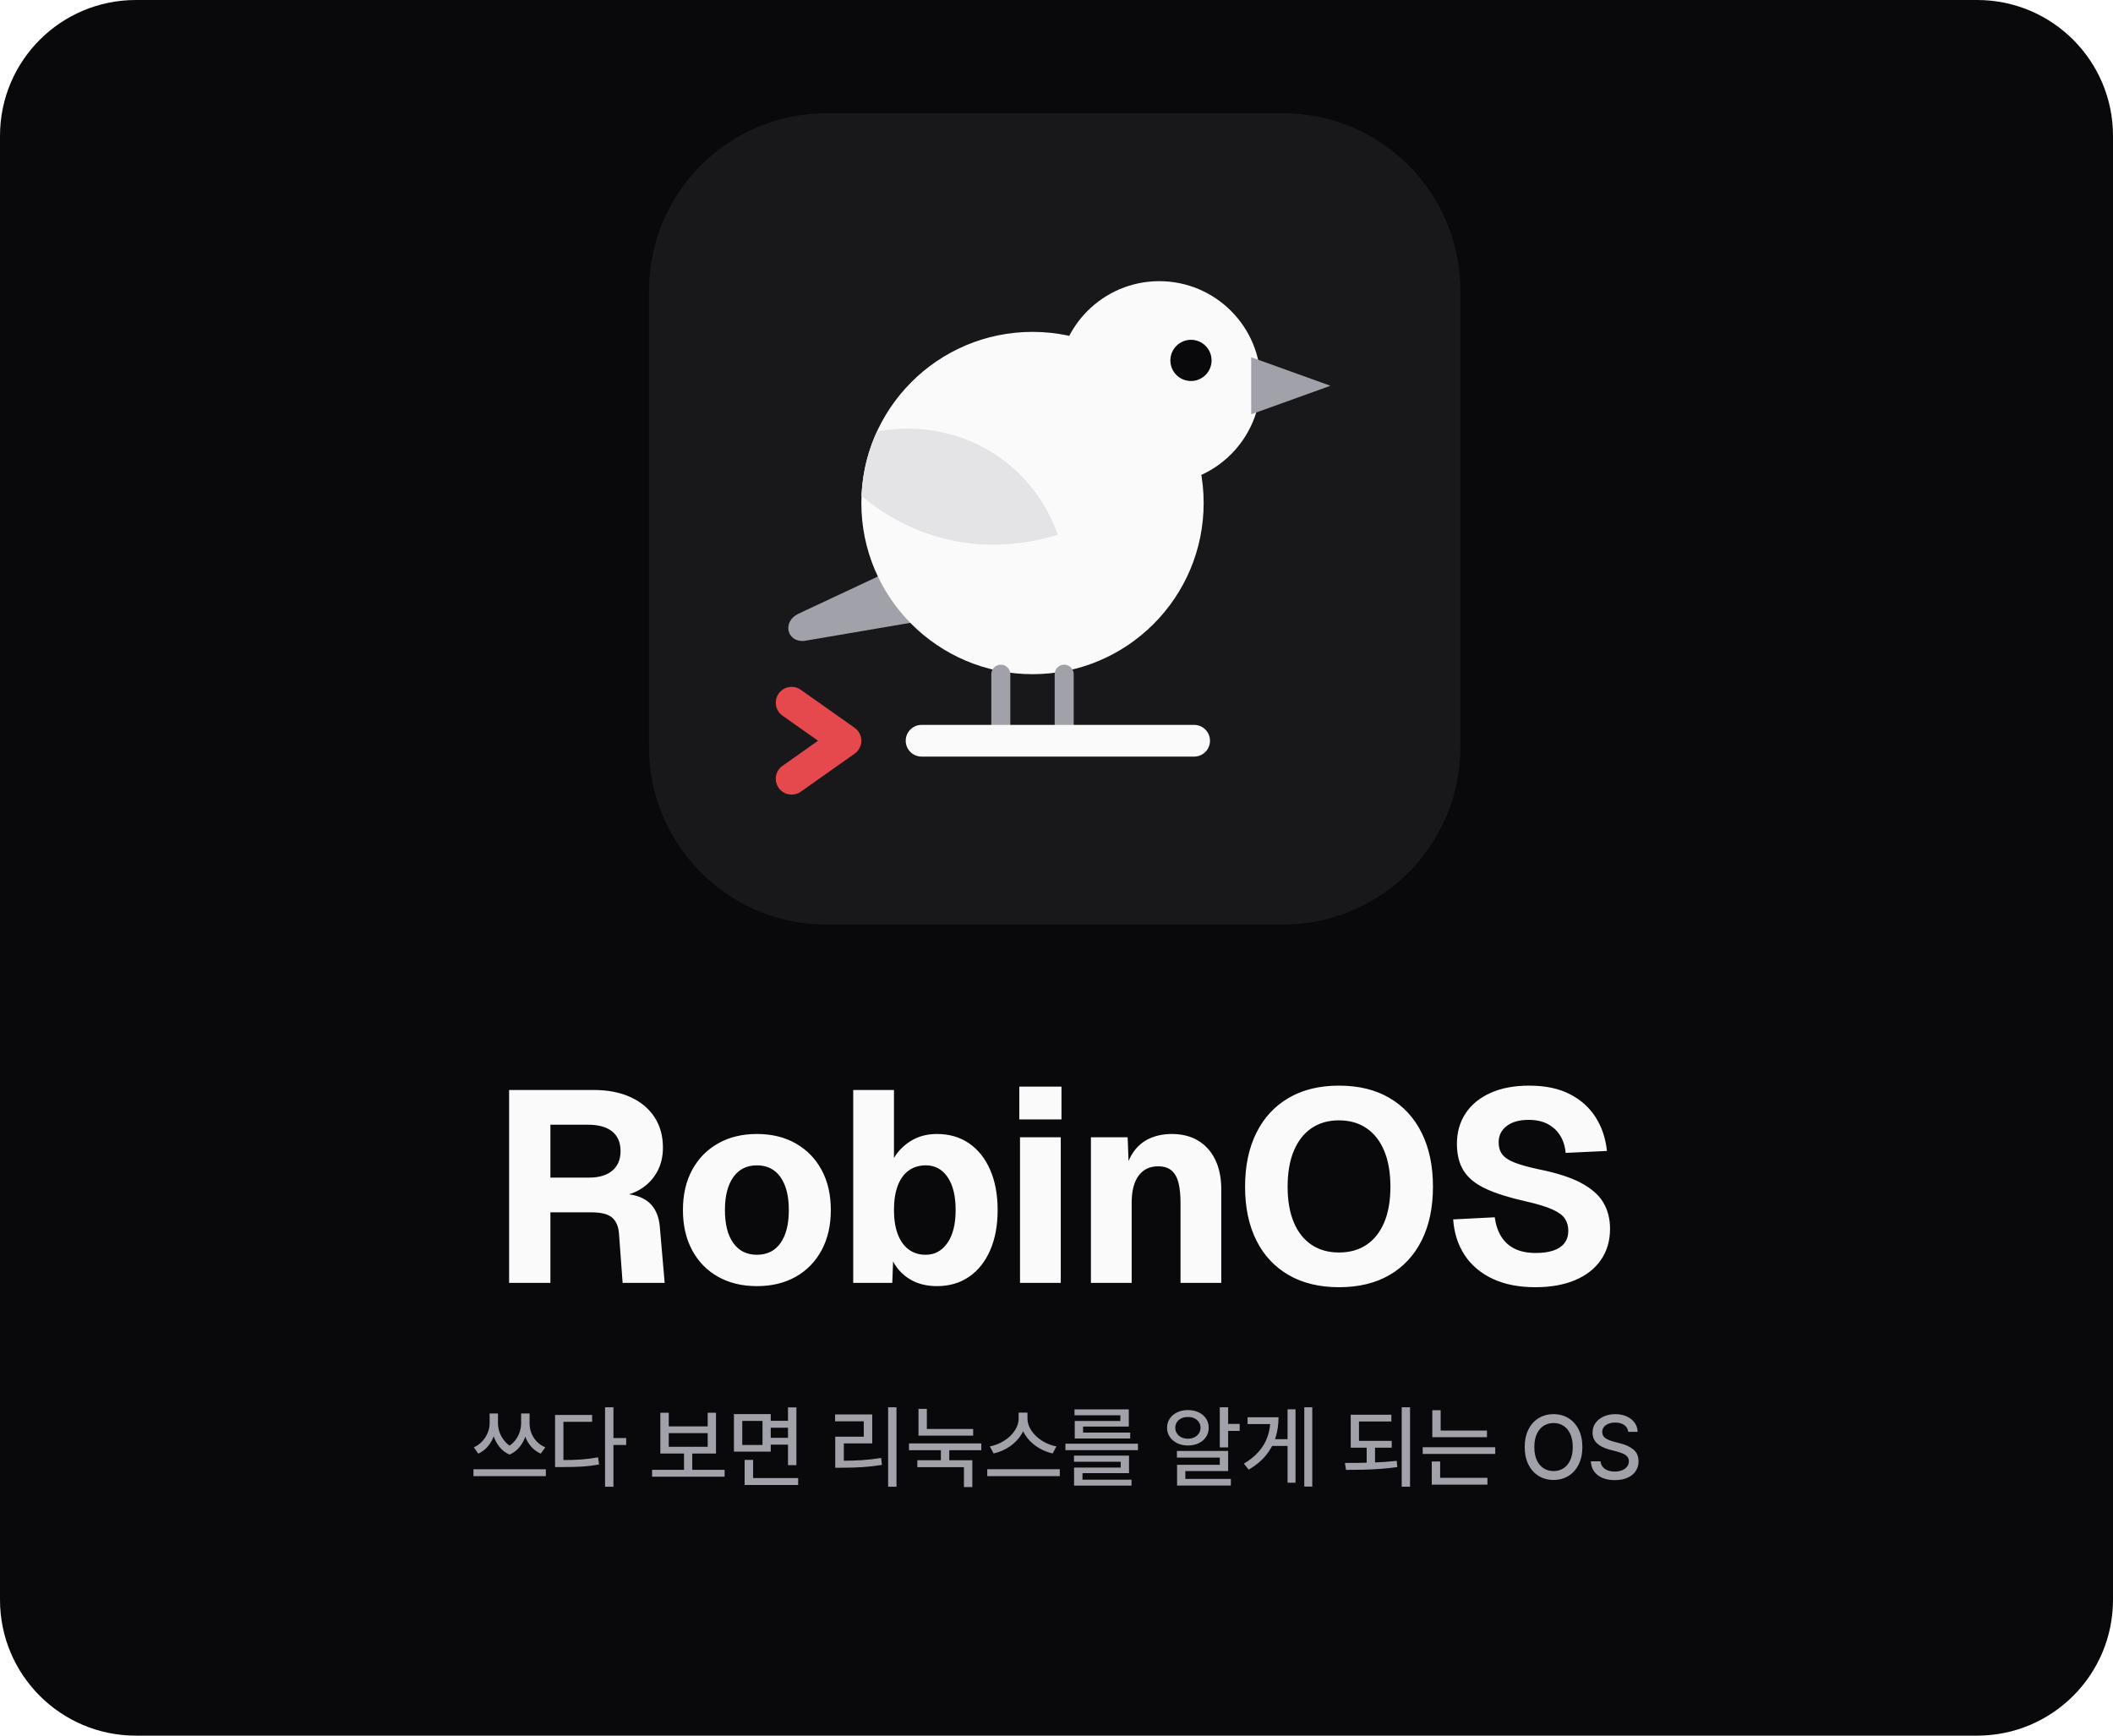
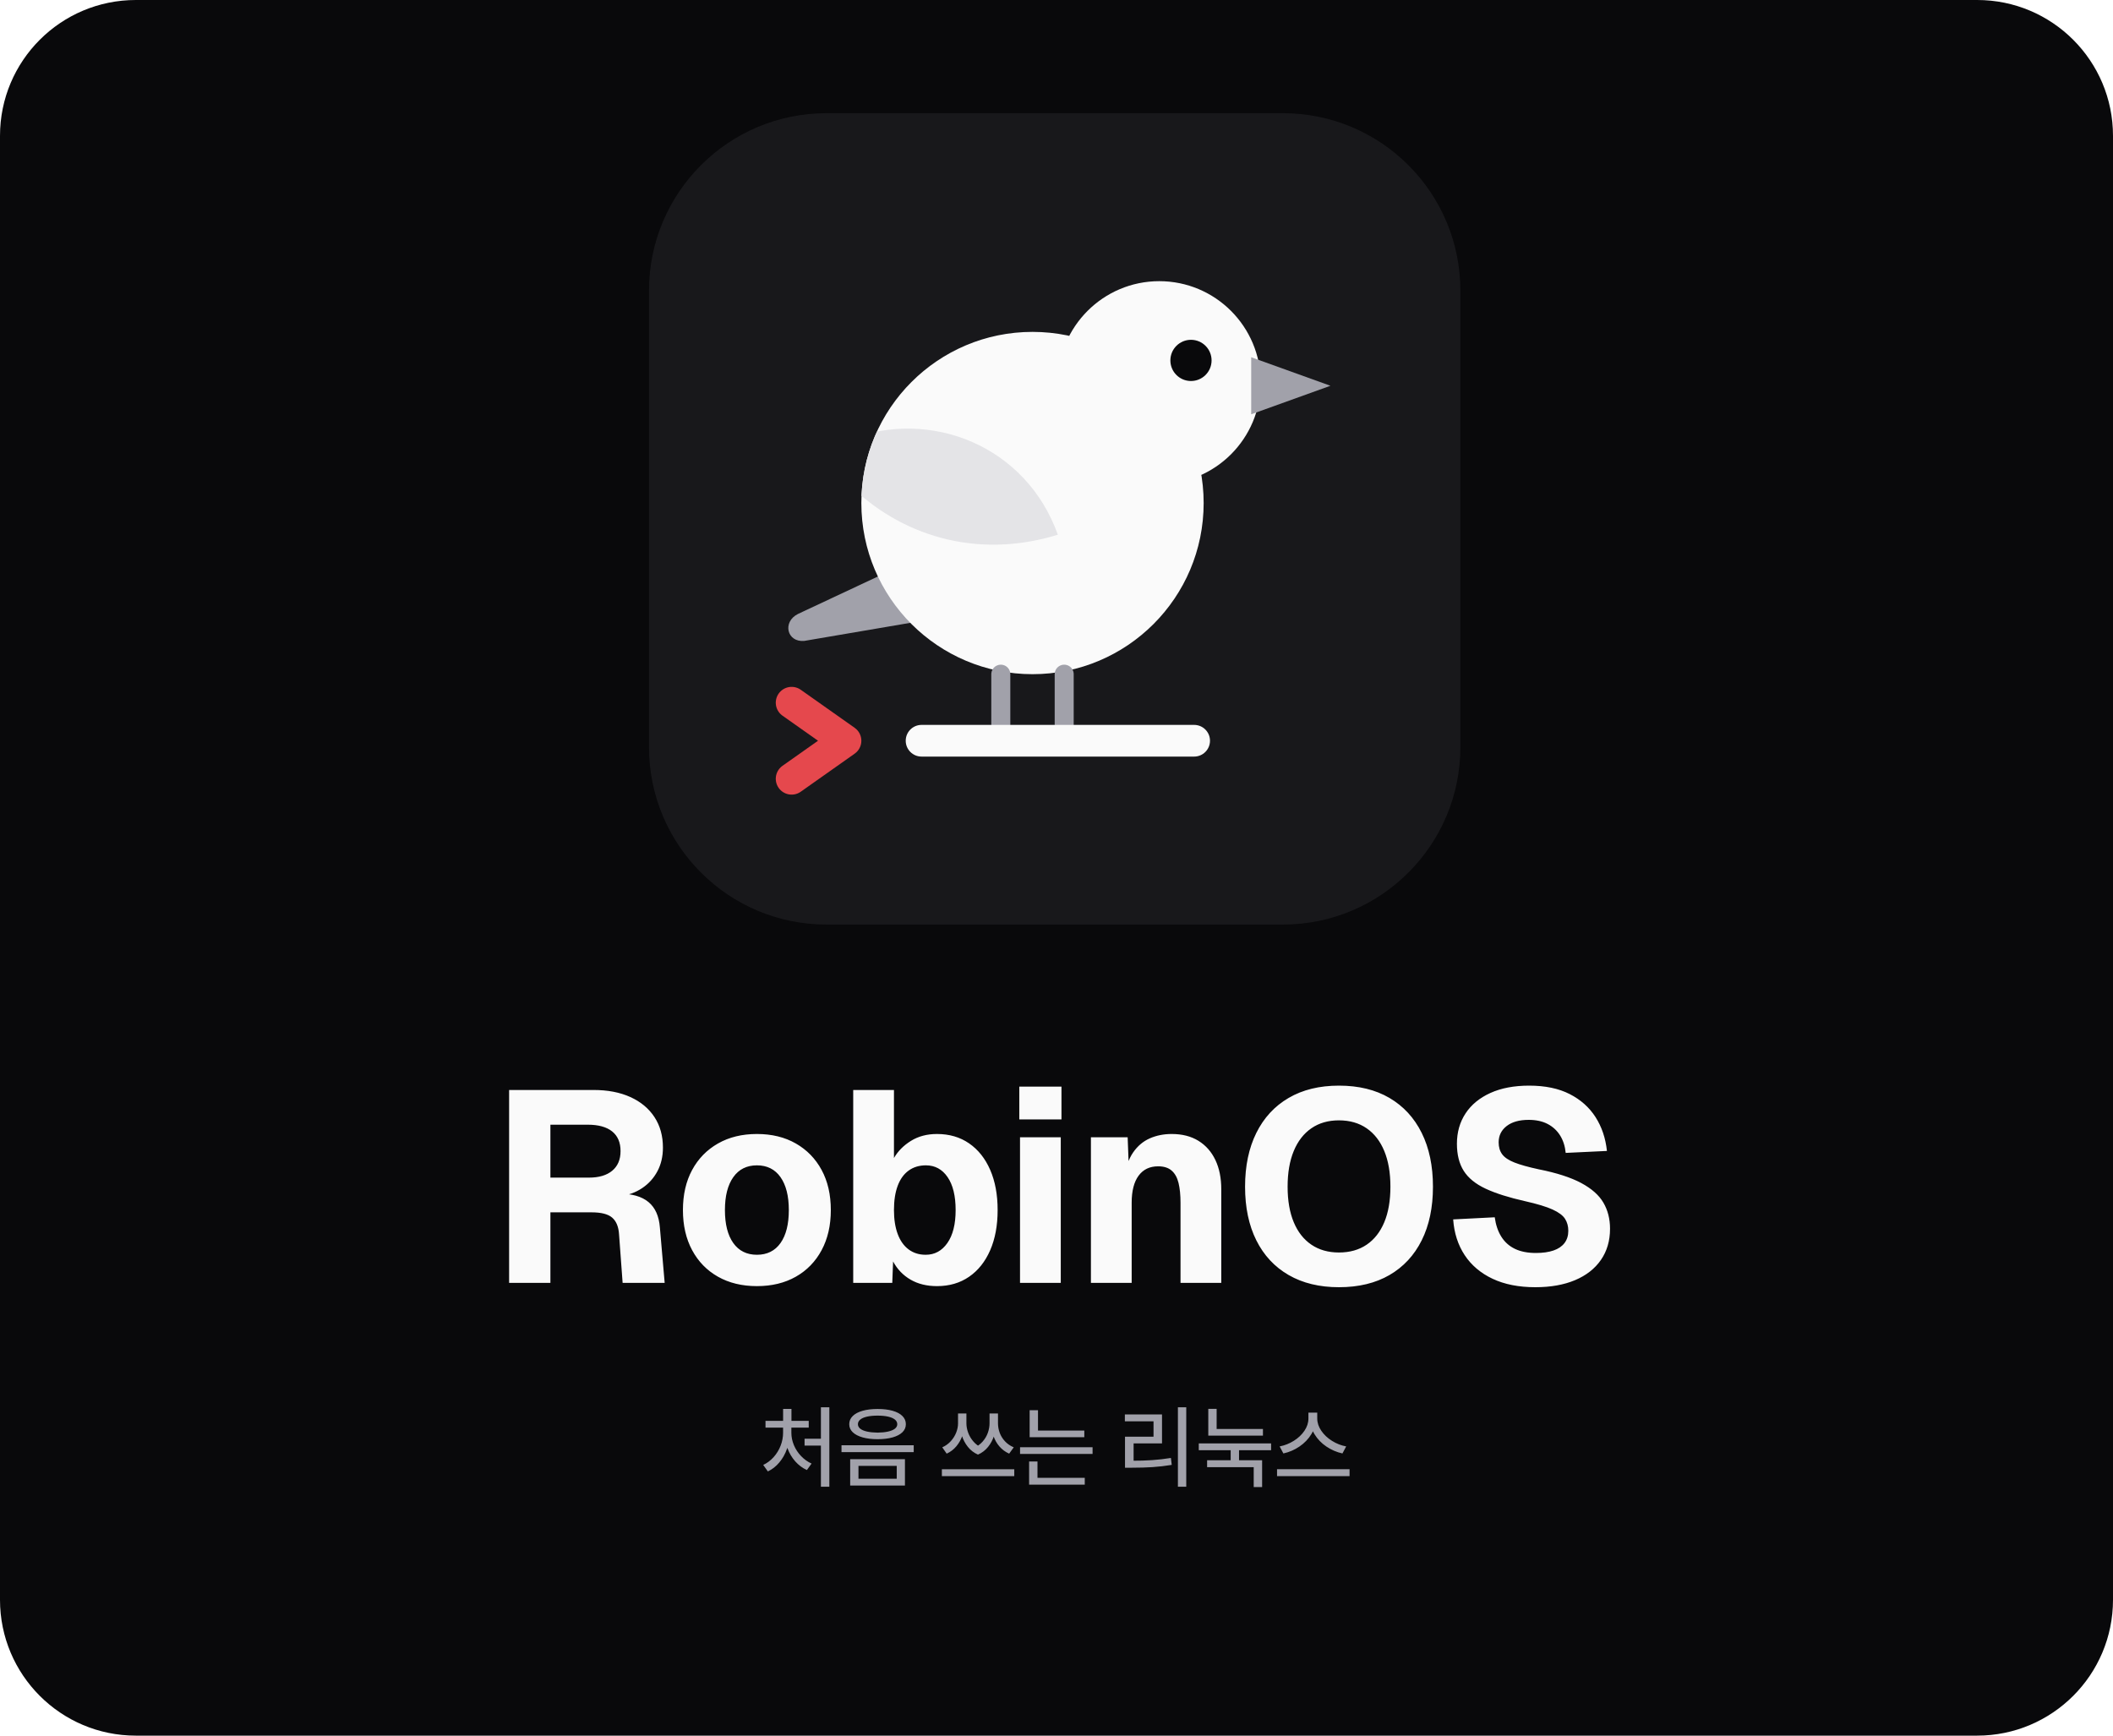
<svg xmlns="http://www.w3.org/2000/svg" viewBox="0 0 560 460" role="img" aria-labelledby="title desc">
  <rect width="560" height="460" rx="36" fill="#09090B" />
  <g transform="translate(172.0 30) scale(0.84)">
    <rect width="256" height="256" rx="56" fill="#18181B" />
    <g transform="translate(-3 -7)">
      <defs>
        <clipPath id="robinos-logo-bird">
          <circle cx="124" cy="130" r="54" />
          <circle cx="164" cy="92" r="32" />
        </clipPath>
      </defs>
      <path d="M82 150 L50 165 C45 167.5 46.5 174 52 173.5 L96 166 Z" fill="#A1A1AA" />
      <g clip-path="url(#robinos-logo-bird)">
        <rect width="256" height="256" fill="#FAFAFA" />
        <path d="M66 110 C 92 100, 122 112, 132 140 C 106 148, 82 140, 66 124 Z" fill="#E4E4E7" />
      </g>
      <path d="M193 84 L218 93 L193 102 Z" fill="#A1A1AA" />
      <circle cx="174" cy="85" r="6.5" fill="#09090B" />
      <path d="M114 184 V203 M134 184 V203" stroke="#A1A1AA" stroke-width="6" stroke-linecap="round" />
      <path d="M48 193 L65 205 L48 217" fill="none" stroke="#E5484D" stroke-width="10" stroke-linecap="round" stroke-linejoin="round" />
      <rect x="84" y="200" width="96" height="10" rx="5" fill="#FAFAFA" />
    </g>
  </g>
  <g transform="translate(129.6 340)">
    <path d="M5.328 0.0V-51.12H27.72Q33.336 -51.12 37.462 -49.248Q41.587 -47.376 43.841 -43.949Q46.094 -40.522 46.094 -35.856Q46.094 -32.314 44.625 -29.57Q43.157 -26.827 40.593 -25.114Q38.03 -23.4 34.733 -22.954L34.473 -23.645Q39.585 -23.645 42.264 -21.42Q44.942 -19.195 45.288 -14.659L46.555 0.0H35.41L34.459 -12.931Q34.258 -15.883 32.645 -17.287Q31.032 -18.691 27.173 -18.691H16.272V0.0ZM16.272 -27.893H26.482Q30.47 -27.893 32.666 -29.729Q34.862 -31.565 34.862 -34.92Q34.862 -38.347 32.638 -40.133Q30.413 -41.919 26.165 -41.919H16.272ZM71.006 0.864Q65.102 0.864 60.689 -1.627Q56.275 -4.118 53.834 -8.662Q51.394 -13.205 51.394 -19.296Q51.394 -25.416 53.834 -29.923Q56.275 -34.43 60.689 -36.943Q65.102 -39.456 71.006 -39.456Q76.91 -39.456 81.309 -36.943Q85.709 -34.43 88.149 -29.923Q90.59 -25.416 90.59 -19.296Q90.59 -13.205 88.149 -8.662Q85.709 -4.118 81.309 -1.627Q76.91 0.864 71.006 0.864ZM71.006 -7.445Q75.053 -7.445 77.256 -10.555Q79.459 -13.666 79.459 -19.296Q79.459 -24.883 77.256 -28.015Q75.053 -31.147 71.006 -31.147Q66.96 -31.147 64.742 -28.015Q62.525 -24.883 62.525 -19.296Q62.525 -13.666 64.742 -10.555Q66.96 -7.445 71.006 -7.445ZM118.728 0.864Q114.681 0.864 111.715 -0.857Q108.749 -2.578 107.093 -5.674L106.877 0.0H96.523V-51.12H107.323V-33.091Q108.893 -35.813 111.83 -37.634Q114.768 -39.456 118.728 -39.456Q123.638 -39.456 127.245 -36.965Q130.853 -34.474 132.825 -29.945Q134.798 -25.416 134.798 -19.296Q134.798 -13.176 132.825 -8.647Q130.853 -4.118 127.245 -1.627Q123.638 0.864 118.728 0.864ZM115.733 -7.445Q119.304 -7.445 121.486 -10.57Q123.667 -13.694 123.667 -19.296Q123.667 -24.926 121.529 -28.037Q119.39 -31.147 115.79 -31.147Q113.126 -31.147 111.211 -29.758Q109.296 -28.368 108.309 -25.718Q107.323 -23.069 107.323 -19.296Q107.323 -15.624 108.309 -12.96Q109.296 -10.296 111.197 -8.87Q113.098 -7.445 115.733 -7.445ZM140.731 0.0V-38.592H151.531V0.0ZM140.544 -43.315V-52.013H151.718V-43.315ZM159.523 0.0V-38.592H169.257L169.689 -27.274L168.365 -27.619Q168.912 -31.954 170.69 -34.538Q172.469 -37.123 175.111 -38.29Q177.753 -39.456 180.921 -39.456Q185.097 -39.456 188.028 -37.642Q190.958 -35.827 192.513 -32.551Q194.069 -29.275 194.069 -24.811V0.0H183.269V-21.226Q183.269 -24.322 182.743 -26.474Q182.218 -28.627 180.914 -29.758Q179.611 -30.888 177.336 -30.888Q173.981 -30.888 172.152 -28.397Q170.323 -25.906 170.323 -21.226V0.0ZM225.26 1.152Q217.512 1.152 211.925 -2.074Q206.338 -5.299 203.357 -11.275Q200.376 -17.251 200.376 -25.488Q200.376 -33.725 203.357 -39.737Q206.338 -45.749 211.914 -49.01Q217.491 -52.272 225.259 -52.272Q233.085 -52.272 238.647 -49.01Q244.209 -45.749 247.19 -39.737Q250.171 -33.725 250.171 -25.488Q250.171 -17.251 247.19 -11.275Q244.209 -5.299 238.648 -2.074Q233.086 1.152 225.26 1.152ZM225.25 -8.049Q229.55 -8.049 232.598 -10.115Q235.645 -12.181 237.271 -16.07Q238.896 -19.958 238.896 -25.488Q238.896 -31.018 237.269 -34.944Q235.642 -38.87 232.591 -40.97Q229.54 -43.071 225.239 -43.071Q220.997 -43.071 217.949 -40.97Q214.902 -38.87 213.276 -34.944Q211.651 -31.018 211.651 -25.488Q211.651 -19.958 213.278 -16.07Q214.905 -12.181 217.956 -10.115Q221.008 -8.049 225.25 -8.049ZM277.315 1.152Q270.72 1.152 265.982 -1.08Q261.245 -3.312 258.581 -7.344Q255.917 -11.376 255.528 -16.819L266.544 -17.381Q266.961 -14.342 268.301 -12.218Q269.64 -10.094 271.908 -9.007Q274.176 -7.92 277.459 -7.92Q280.195 -7.92 282.11 -8.575Q284.026 -9.23 285.034 -10.555Q286.042 -11.88 286.042 -13.824Q286.042 -15.595 285.185 -16.956Q284.328 -18.317 281.887 -19.433Q279.446 -20.549 274.666 -21.629Q268.114 -23.098 264.125 -24.962Q260.136 -26.827 258.329 -29.678Q256.522 -32.53 256.522 -36.864Q256.522 -41.443 258.811 -44.914Q261.101 -48.384 265.392 -50.328Q269.683 -52.272 275.674 -52.272Q282.024 -52.272 286.401 -50.04Q290.779 -47.808 293.263 -43.92Q295.747 -40.032 296.28 -34.963L285.35 -34.445Q285.091 -37.109 283.867 -39.067Q282.643 -41.026 280.562 -42.113Q278.482 -43.2 275.53 -43.2Q271.814 -43.2 269.697 -41.558Q267.581 -39.917 267.581 -37.238Q267.581 -35.338 268.524 -34.07Q269.467 -32.803 271.764 -31.896Q274.061 -30.989 278.208 -30.096Q285.307 -28.685 289.454 -26.467Q293.601 -24.25 295.351 -21.24Q297.101 -18.23 297.101 -14.342Q297.101 -9.576 294.689 -6.084Q292.277 -2.592 287.834 -0.72Q283.392 1.152 277.315 1.152Z" fill="#FAFAFA" />
  </g>
-   <g transform="translate(124.7 392)">
-     <path d="M2.052 -6.736 0.882 -8.412Q2.202 -9.003 3.146 -10.046Q4.089 -11.09 4.576 -12.328Q5.063 -13.565 5.063 -14.782V-17.378H6.775V-14.782Q6.775 -13.134 6.23 -11.558Q5.686 -9.981 4.626 -8.703Q3.567 -7.425 2.052 -6.736ZM11.339 -8.295 10.345 -6.48Q8.737 -7.187 7.666 -8.536Q6.594 -9.884 6.08 -11.517Q5.567 -13.149 5.567 -14.782V-17.378H7.28V-14.782Q7.28 -13.58 7.731 -12.328Q8.182 -11.077 9.094 -10Q10.006 -8.923 11.339 -8.295ZM10.345 -6.48 9.351 -8.295Q10.68 -8.904 11.603 -9.964Q12.527 -11.024 12.968 -12.287Q13.41 -13.551 13.41 -14.782V-17.378H15.114V-14.782Q15.114 -13.111 14.6 -11.481Q14.087 -9.851 13.017 -8.519Q11.948 -7.187 10.345 -6.48ZM19.826 -8.412 18.609 -6.736Q17.08 -7.425 16.021 -8.656Q14.962 -9.886 14.438 -11.465Q13.914 -13.044 13.914 -14.782V-17.378H15.65V-14.782Q15.65 -13.466 16.114 -12.23Q16.577 -10.995 17.521 -9.989Q18.464 -8.984 19.826 -8.412ZM19.965 -0.773H0.777V-2.597H19.965ZM37.875 2.034H35.657V-19.022H37.875ZM41.256 -9.03H37.373V-10.878H41.256ZM33.801 -5.759 34.066 -3.861Q31.769 -3.448 29.527 -3.311Q27.285 -3.175 24.101 -3.18H22.407V-5.032H24.101Q27.084 -5.027 29.308 -5.187Q31.532 -5.346 33.801 -5.759ZM32.227 -15.176H24.62V-4.156H22.407V-17H32.227ZM67.341 -0.623H48.121V-2.447H67.341ZM58.769 -1.934H56.584V-7.349H58.769ZM52.541 -13.957H62.861V-17.58H65.055V-6.766H50.309V-17.58H52.541ZM62.861 -8.562V-12.17H52.541V-8.562ZM84.79 -13.609H79.043V-15.448H84.79ZM84.85 -9.121H79.043V-10.927H84.85ZM79.565 -7.272H69.812V-17.22H79.565ZM72.021 -9.032H77.384V-15.413H72.021ZM86.367 -3.681H84.139V-18.994H86.367ZM86.831 1.568H72.647V-0.271H86.831ZM74.892 0.599H72.647V-5.076H74.892ZM112.889 2.034H110.676V-19.022H112.889ZM108.824 -5.595 109.038 -3.757Q106.423 -3.33 103.959 -3.168Q101.495 -3.007 98.449 -3.007H96.657V-4.859H98.449Q101.372 -4.854 103.8 -5.016Q106.229 -5.178 108.824 -5.595ZM106.464 -9.449H98.935V-4.158H96.657V-11.232H104.214V-15.305H96.619V-17.125H106.464ZM126.879 -4.152H124.661V-8.384H126.879ZM133.213 -11.508H118.728V-13.281H133.213ZM120.941 -12.546H118.728V-18.601H120.941ZM135.374 -7.653H116.207V-9.454H135.374ZM132.994 2.126H130.766V-3.158H118.416V-4.982H132.994ZM138.63 -6.789 137.64 -8.65Q139.642 -9.042 141.401 -10.143Q143.16 -11.244 144.212 -12.804Q145.264 -14.364 145.264 -16.035V-17.607H147.218V-16.035Q147.218 -13.826 146.043 -11.9Q144.868 -9.974 142.908 -8.637Q140.948 -7.299 138.63 -6.789ZM155.277 -8.65 154.279 -6.789Q151.979 -7.299 150.021 -8.623Q148.064 -9.946 146.884 -11.879Q145.704 -13.813 145.704 -16.035V-17.607H147.606V-16.035Q147.606 -14.374 148.675 -12.805Q149.744 -11.235 151.515 -10.127Q153.286 -9.019 155.277 -8.65ZM156.169 -0.778H136.949V-2.611H156.169ZM176.888 -7.668H157.668V-9.377H176.888ZM174.519 -1.574H162.189V0.707H159.957V-3.047H172.311V-4.59H159.938V-6.207H174.519ZM175.177 1.732H159.957V0.162H175.177ZM174.462 -13.921H162.343V-11.797H160.135V-15.399H172.226V-16.898H160.073V-18.468H174.462ZM174.833 -10.757H160.135V-12.319H174.833ZM200.79 -8.387H198.573V-19.022H200.79ZM203.842 -12.774H199.828V-14.626H203.842ZM200.79 -2.117H189.441V0.871H187.256V-3.776H198.577V-5.696H187.213V-7.446H200.79ZM201.51 1.719H187.256V-0.05H201.51ZM195.643 -13.6Q195.643 -12.251 194.934 -11.171Q194.225 -10.091 192.97 -9.494Q191.716 -8.897 190.128 -8.897Q188.559 -8.897 187.302 -9.504Q186.045 -10.11 185.324 -11.181Q184.603 -12.251 184.603 -13.6Q184.603 -14.958 185.322 -16.028Q186.04 -17.098 187.297 -17.693Q188.554 -18.288 190.128 -18.288Q191.716 -18.288 192.97 -17.693Q194.225 -17.098 194.934 -16.028Q195.643 -14.958 195.643 -13.6ZM186.779 -13.6Q186.779 -12.762 187.213 -12.101Q187.646 -11.439 188.407 -11.064Q189.167 -10.689 190.128 -10.689Q191.088 -10.689 191.847 -11.064Q192.605 -11.439 193.038 -12.101Q193.472 -12.762 193.472 -13.6Q193.472 -14.442 193.038 -15.09Q192.605 -15.738 191.847 -16.101Q191.088 -16.464 190.128 -16.445Q189.167 -16.464 188.407 -16.101Q187.646 -15.738 187.213 -15.09Q186.779 -14.442 186.779 -13.6ZM223.083 1.982H220.972V-19.022H223.083ZM217.088 -8.781H211.975V-10.573H217.088ZM218.648 0.968H216.54V-18.481H218.648ZM206.243 -2.495 204.961 -4.088Q207.399 -5.537 208.958 -7.342Q210.517 -9.147 211.253 -11.301Q211.989 -13.454 211.989 -15.968V-16.389H214.141Q214.141 -13.472 213.345 -10.947Q212.549 -8.422 210.796 -6.279Q209.043 -4.135 206.243 -2.495ZM212.776 -14.574H205.945V-16.389H212.776ZM244.147 -8.312H233.273V-10.128H244.147ZM239.718 -3.939H237.505V-8.689H239.718ZM244.049 -15.268H235.466V-9.49H233.273V-17.056H244.049ZM248.997 2.034H246.788V-19.022H248.997ZM245.463 -4.829 245.63 -3.18Q243.47 -2.867 241.141 -2.703Q238.813 -2.539 236.671 -2.485Q234.529 -2.43 232.029 -2.43L231.741 -4.274Q235.59 -4.265 239.017 -4.375Q242.444 -4.486 245.463 -4.829ZM269.385 -11.093H254.9V-12.857H269.385ZM271.575 -6.66H252.356V-8.443H271.575ZM257.112 -11.965H254.9V-18.248H257.112ZM269.507 1.485H254.756V-0.335H269.507ZM256.978 0.19H254.756V-4.655H256.978ZM287.028 0.234Q284.817 0.234 283.085 -0.823Q281.353 -1.881 280.37 -3.861Q279.387 -5.842 279.387 -8.484Q279.387 -11.155 280.37 -13.124Q281.353 -15.092 283.085 -16.148Q284.817 -17.203 287.028 -17.203Q289.239 -17.203 290.971 -16.148Q292.703 -15.092 293.686 -13.124Q294.669 -11.155 294.669 -8.484Q294.669 -5.837 293.686 -3.859Q292.703 -1.881 290.971 -0.823Q289.239 0.234 287.028 0.234ZM287.028 -14.85Q285.556 -14.85 284.4 -14.111Q283.244 -13.372 282.589 -11.937Q281.934 -10.502 281.934 -8.484Q281.934 -6.467 282.589 -5.032Q283.244 -3.597 284.4 -2.858Q285.556 -2.119 287.028 -2.119Q288.519 -2.119 289.665 -2.858Q290.812 -3.597 291.467 -5.032Q292.122 -6.467 292.122 -8.484Q292.122 -10.502 291.467 -11.937Q290.812 -13.372 289.665 -14.111Q288.519 -14.85 287.028 -14.85ZM303.34 -14.97Q302.319 -14.97 301.548 -14.654Q300.777 -14.338 300.355 -13.769Q299.932 -13.2 299.932 -12.464Q299.928 -11.398 300.809 -10.823Q301.691 -10.249 303.023 -9.911L304.658 -9.477Q306.773 -8.967 308.162 -7.864Q309.551 -6.761 309.555 -4.692Q309.555 -3.256 308.809 -2.125Q308.062 -0.993 306.641 -0.355Q305.22 0.283 303.254 0.283Q301.366 0.283 299.963 -0.319Q298.56 -0.92 297.774 -2.044Q296.988 -3.168 296.907 -4.703H299.483Q299.568 -3.815 300.082 -3.209Q300.595 -2.604 301.418 -2.296Q302.241 -1.989 303.241 -1.989Q304.329 -1.989 305.185 -2.328Q306.04 -2.668 306.517 -3.298Q306.993 -3.928 306.993 -4.73Q306.993 -5.433 306.595 -5.916Q306.197 -6.399 305.511 -6.71Q304.825 -7.02 303.792 -7.303L301.781 -7.83Q299.647 -8.417 298.509 -9.513Q297.371 -10.609 297.371 -12.326Q297.371 -13.768 298.163 -14.872Q298.954 -15.977 300.322 -16.59Q301.691 -17.203 303.398 -17.203Q305.094 -17.203 306.425 -16.6Q307.756 -15.996 308.52 -14.932Q309.283 -13.868 309.321 -12.509H306.816Q306.731 -13.28 306.283 -13.84Q305.836 -14.4 305.077 -14.685Q304.319 -14.97 303.34 -14.97Z" fill="#A1A1AA" />
+   <g transform="translate(201.5 392)">
+     <path d="M18.298 2.034H16.062V-19.022H18.298ZM16.669 -8.873H11.731V-10.688H16.669ZM2.003 -2.027 0.771 -3.748Q2.339 -4.484 3.536 -5.822Q4.732 -7.16 5.384 -8.847Q6.035 -10.533 6.035 -12.256V-13.91H7.799V-12.256Q7.799 -10.07 7.078 -8.024Q6.357 -5.978 5.04 -4.405Q3.723 -2.832 2.003 -2.027ZM13.587 -4.106 12.347 -2.393Q10.603 -3.18 9.265 -4.686Q7.927 -6.193 7.205 -8.169Q6.484 -10.144 6.484 -12.256V-13.91H8.234V-12.256Q8.234 -10.603 8.904 -8.994Q9.575 -7.385 10.795 -6.104Q12.015 -4.822 13.587 -4.106ZM12.835 -13.641H1.378V-15.433H12.835ZM8.257 -14.457H6.044V-18.592H8.257ZM38.575 -14.539Q38.575 -13.302 37.666 -12.415Q36.758 -11.528 35.075 -11.048Q33.391 -10.569 31.087 -10.569Q28.806 -10.569 27.111 -11.048Q25.416 -11.528 24.494 -12.415Q23.572 -13.302 23.572 -14.539Q23.572 -15.799 24.494 -16.707Q25.416 -17.615 27.111 -18.095Q28.806 -18.575 31.087 -18.575Q33.391 -18.575 35.075 -18.095Q36.758 -17.615 37.666 -16.707Q38.575 -15.799 38.575 -14.539ZM25.872 -14.539Q25.872 -13.842 26.489 -13.349Q27.105 -12.857 28.283 -12.592Q29.461 -12.328 31.087 -12.309Q32.689 -12.328 33.865 -12.592Q35.041 -12.857 35.669 -13.349Q36.297 -13.842 36.297 -14.539Q36.297 -15.259 35.669 -15.773Q35.041 -16.287 33.865 -16.551Q32.689 -16.815 31.087 -16.815Q29.48 -16.815 28.302 -16.551Q27.124 -16.287 26.498 -15.773Q25.872 -15.259 25.872 -14.539ZM38.334 1.719H23.818V-5.271H38.334ZM26.017 -0.082H36.158V-3.498H26.017ZM40.659 -7.139H21.52V-8.954H40.659ZM49.396 -6.736 48.226 -8.412Q49.546 -9.003 50.489 -10.046Q51.433 -11.09 51.919 -12.328Q52.406 -13.565 52.406 -14.782V-17.378H54.119V-14.782Q54.119 -13.134 53.574 -11.558Q53.029 -9.981 51.97 -8.703Q50.911 -7.425 49.396 -6.736ZM58.683 -8.295 57.689 -6.48Q56.081 -7.187 55.009 -8.536Q53.938 -9.884 53.424 -11.517Q52.911 -13.149 52.911 -14.782V-17.378H54.624V-14.782Q54.624 -13.58 55.075 -12.328Q55.526 -11.077 56.437 -10Q57.349 -8.923 58.683 -8.295ZM57.689 -6.48 56.694 -8.295Q58.023 -8.904 58.947 -9.964Q59.87 -11.024 60.312 -12.287Q60.754 -13.551 60.754 -14.782V-17.378H62.457V-14.782Q62.457 -13.111 61.944 -11.481Q61.431 -9.851 60.361 -8.519Q59.292 -7.187 57.689 -6.48ZM67.17 -8.412 65.953 -6.736Q64.424 -7.425 63.364 -8.656Q62.305 -9.886 61.782 -11.465Q61.258 -13.044 61.258 -14.782V-17.378H62.994V-14.782Q62.994 -13.466 63.458 -12.23Q63.921 -10.995 64.864 -9.989Q65.808 -8.984 67.17 -8.412ZM67.309 -0.773H48.121V-2.597H67.309ZM85.87 -11.093H71.384V-12.857H85.87ZM88.06 -6.66H68.84V-8.443H88.06ZM73.597 -11.965H71.384V-18.248H73.597ZM85.991 1.485H71.24V-0.335H85.991ZM73.462 0.19H71.24V-4.655H73.462ZM112.889 2.034H110.676V-19.022H112.889ZM108.824 -5.595 109.038 -3.757Q106.423 -3.33 103.959 -3.168Q101.495 -3.007 98.449 -3.007H96.657V-4.859H98.449Q101.372 -4.854 103.8 -5.016Q106.229 -5.178 108.824 -5.595ZM106.464 -9.449H98.935V-4.158H96.657V-11.232H104.214V-15.305H96.619V-17.125H106.464ZM126.879 -4.152H124.661V-8.384H126.879ZM133.213 -11.508H118.728V-13.281H133.213ZM120.941 -12.546H118.728V-18.601H120.941ZM135.374 -7.653H116.207V-9.454H135.374ZM132.994 2.126H130.766V-3.158H118.416V-4.982H132.994ZM138.63 -6.789 137.64 -8.65Q139.642 -9.042 141.401 -10.143Q143.16 -11.244 144.212 -12.804Q145.264 -14.364 145.264 -16.035V-17.607H147.218V-16.035Q147.218 -13.826 146.043 -11.9Q144.868 -9.974 142.908 -8.637Q140.948 -7.299 138.63 -6.789ZM155.277 -8.65 154.279 -6.789Q151.979 -7.299 150.021 -8.623Q148.064 -9.946 146.884 -11.879Q145.704 -13.813 145.704 -16.035V-17.607H147.606V-16.035Q147.606 -14.374 148.675 -12.805Q149.744 -11.235 151.515 -10.127Q153.286 -9.019 155.277 -8.65ZM156.169 -0.778H136.949V-2.611H156.169Z" fill="#A1A1AA" />
  </g>
</svg>
